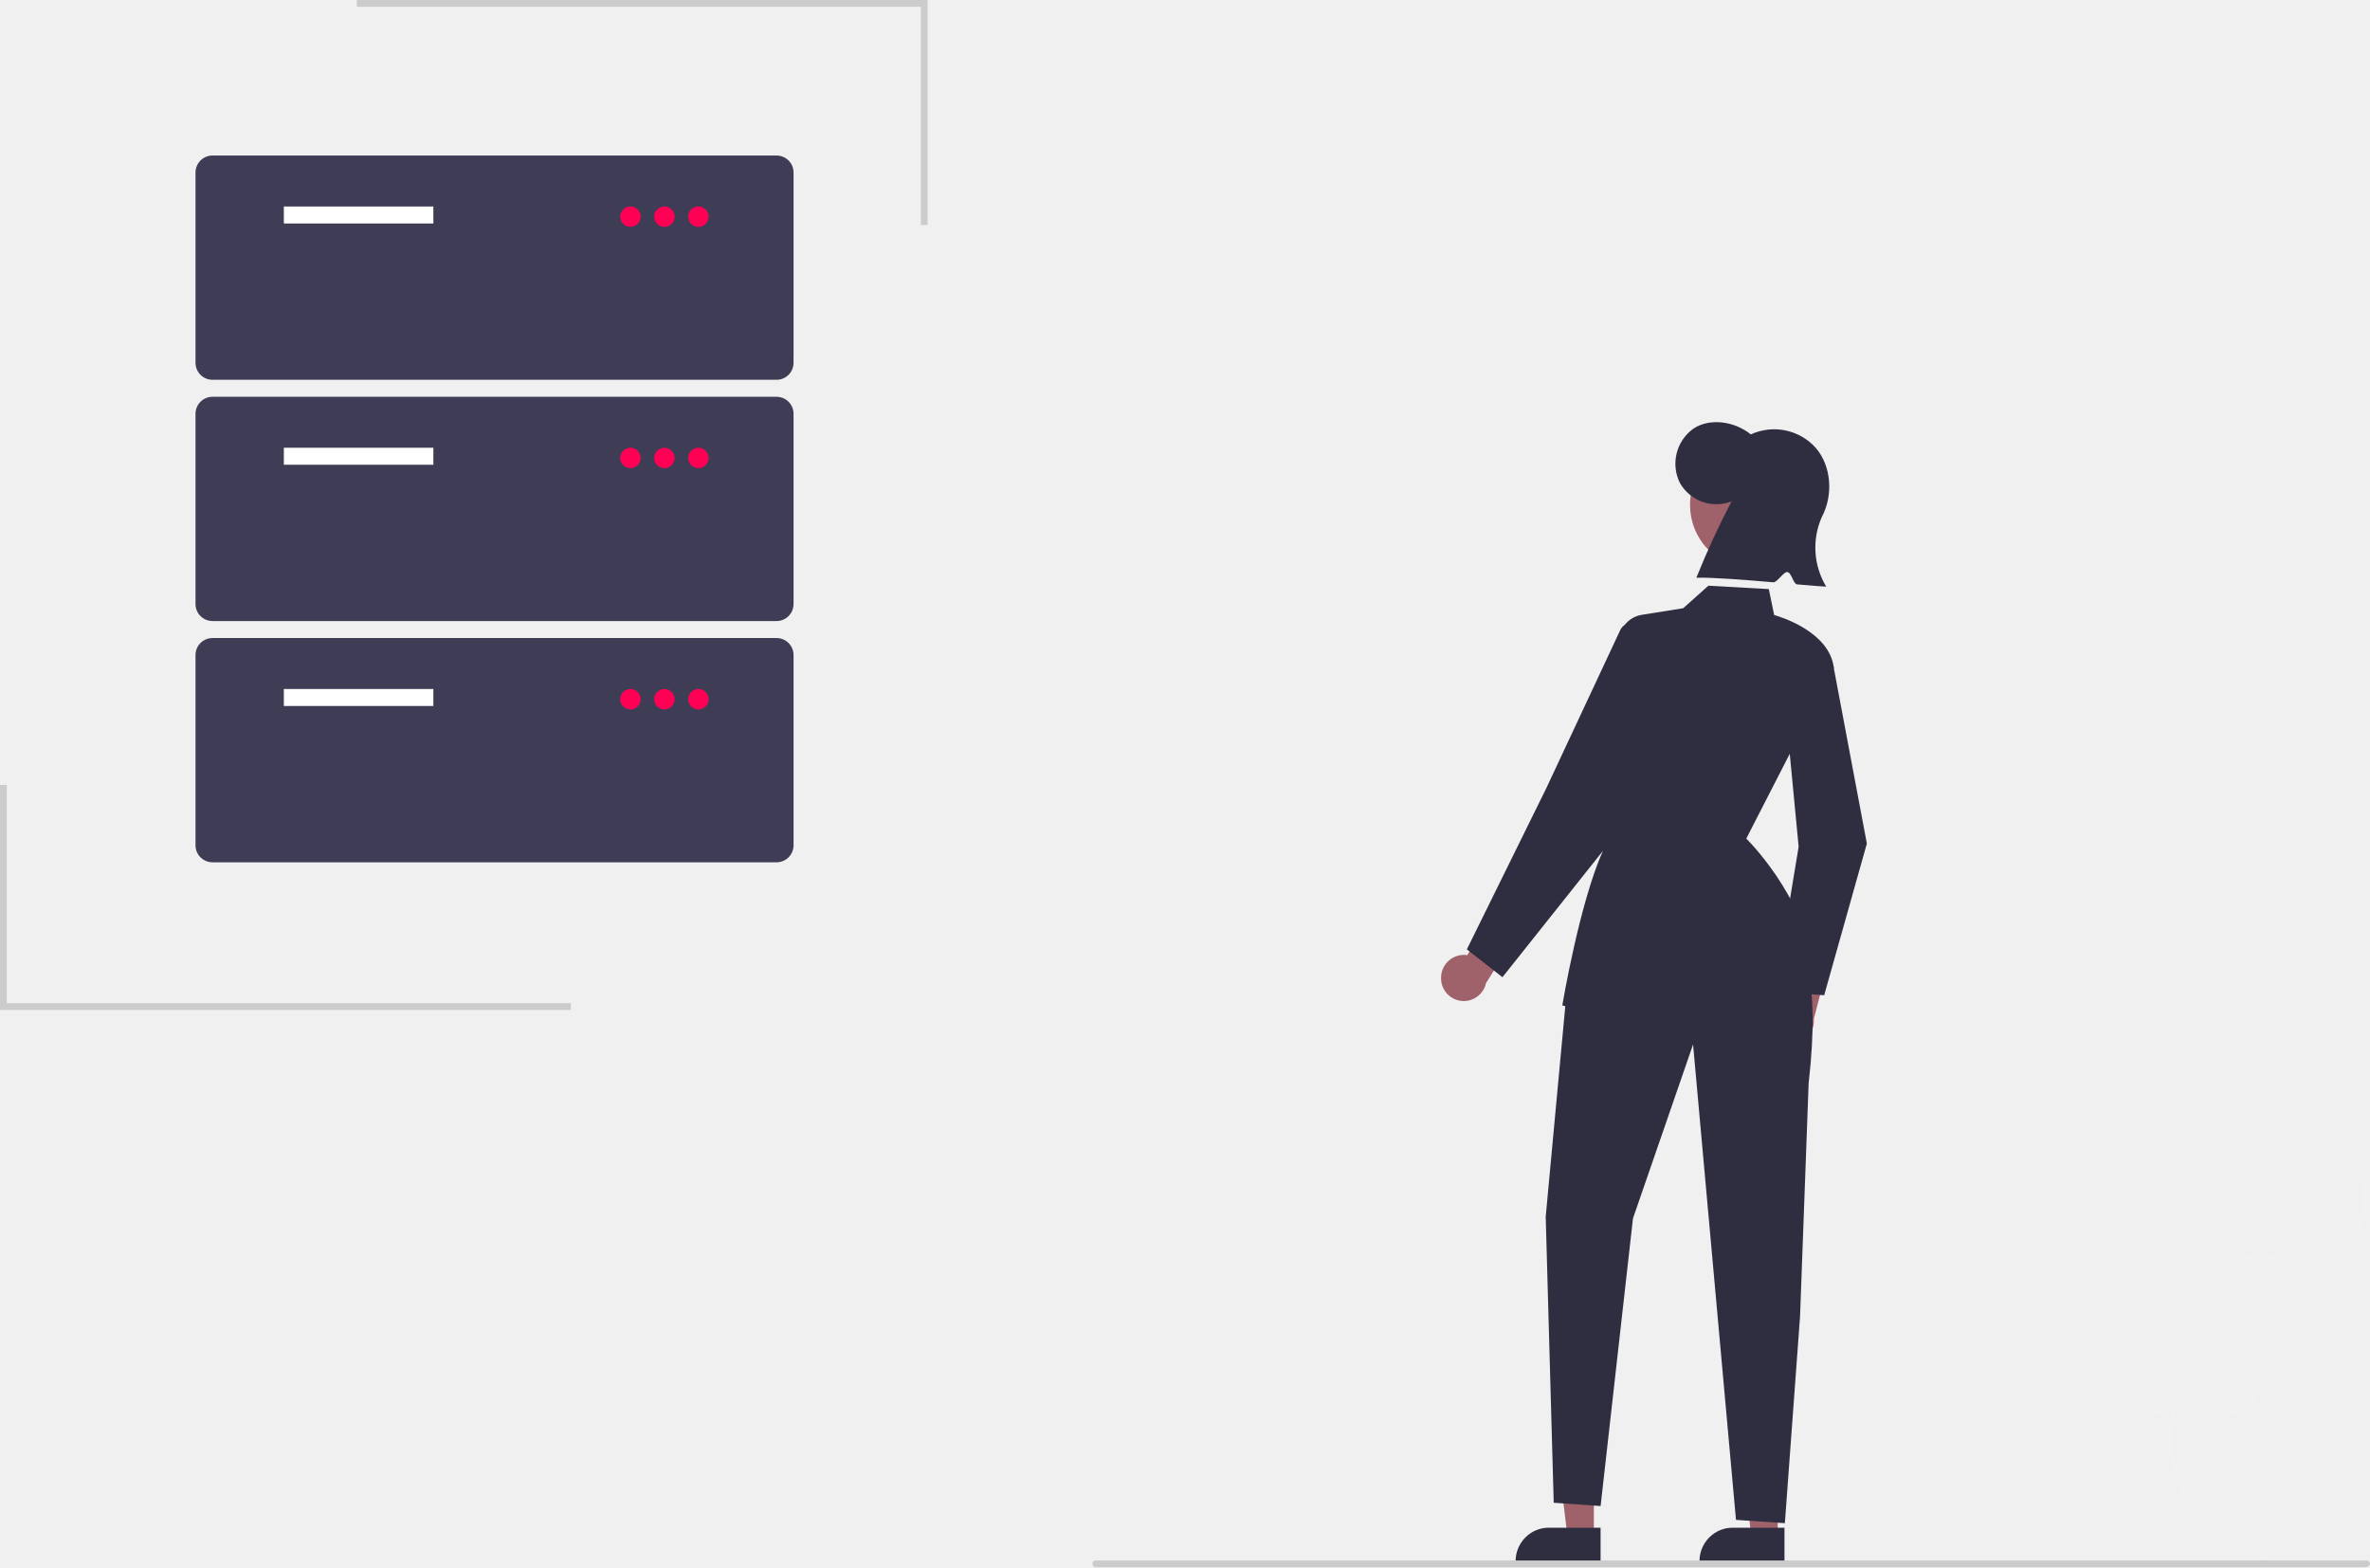
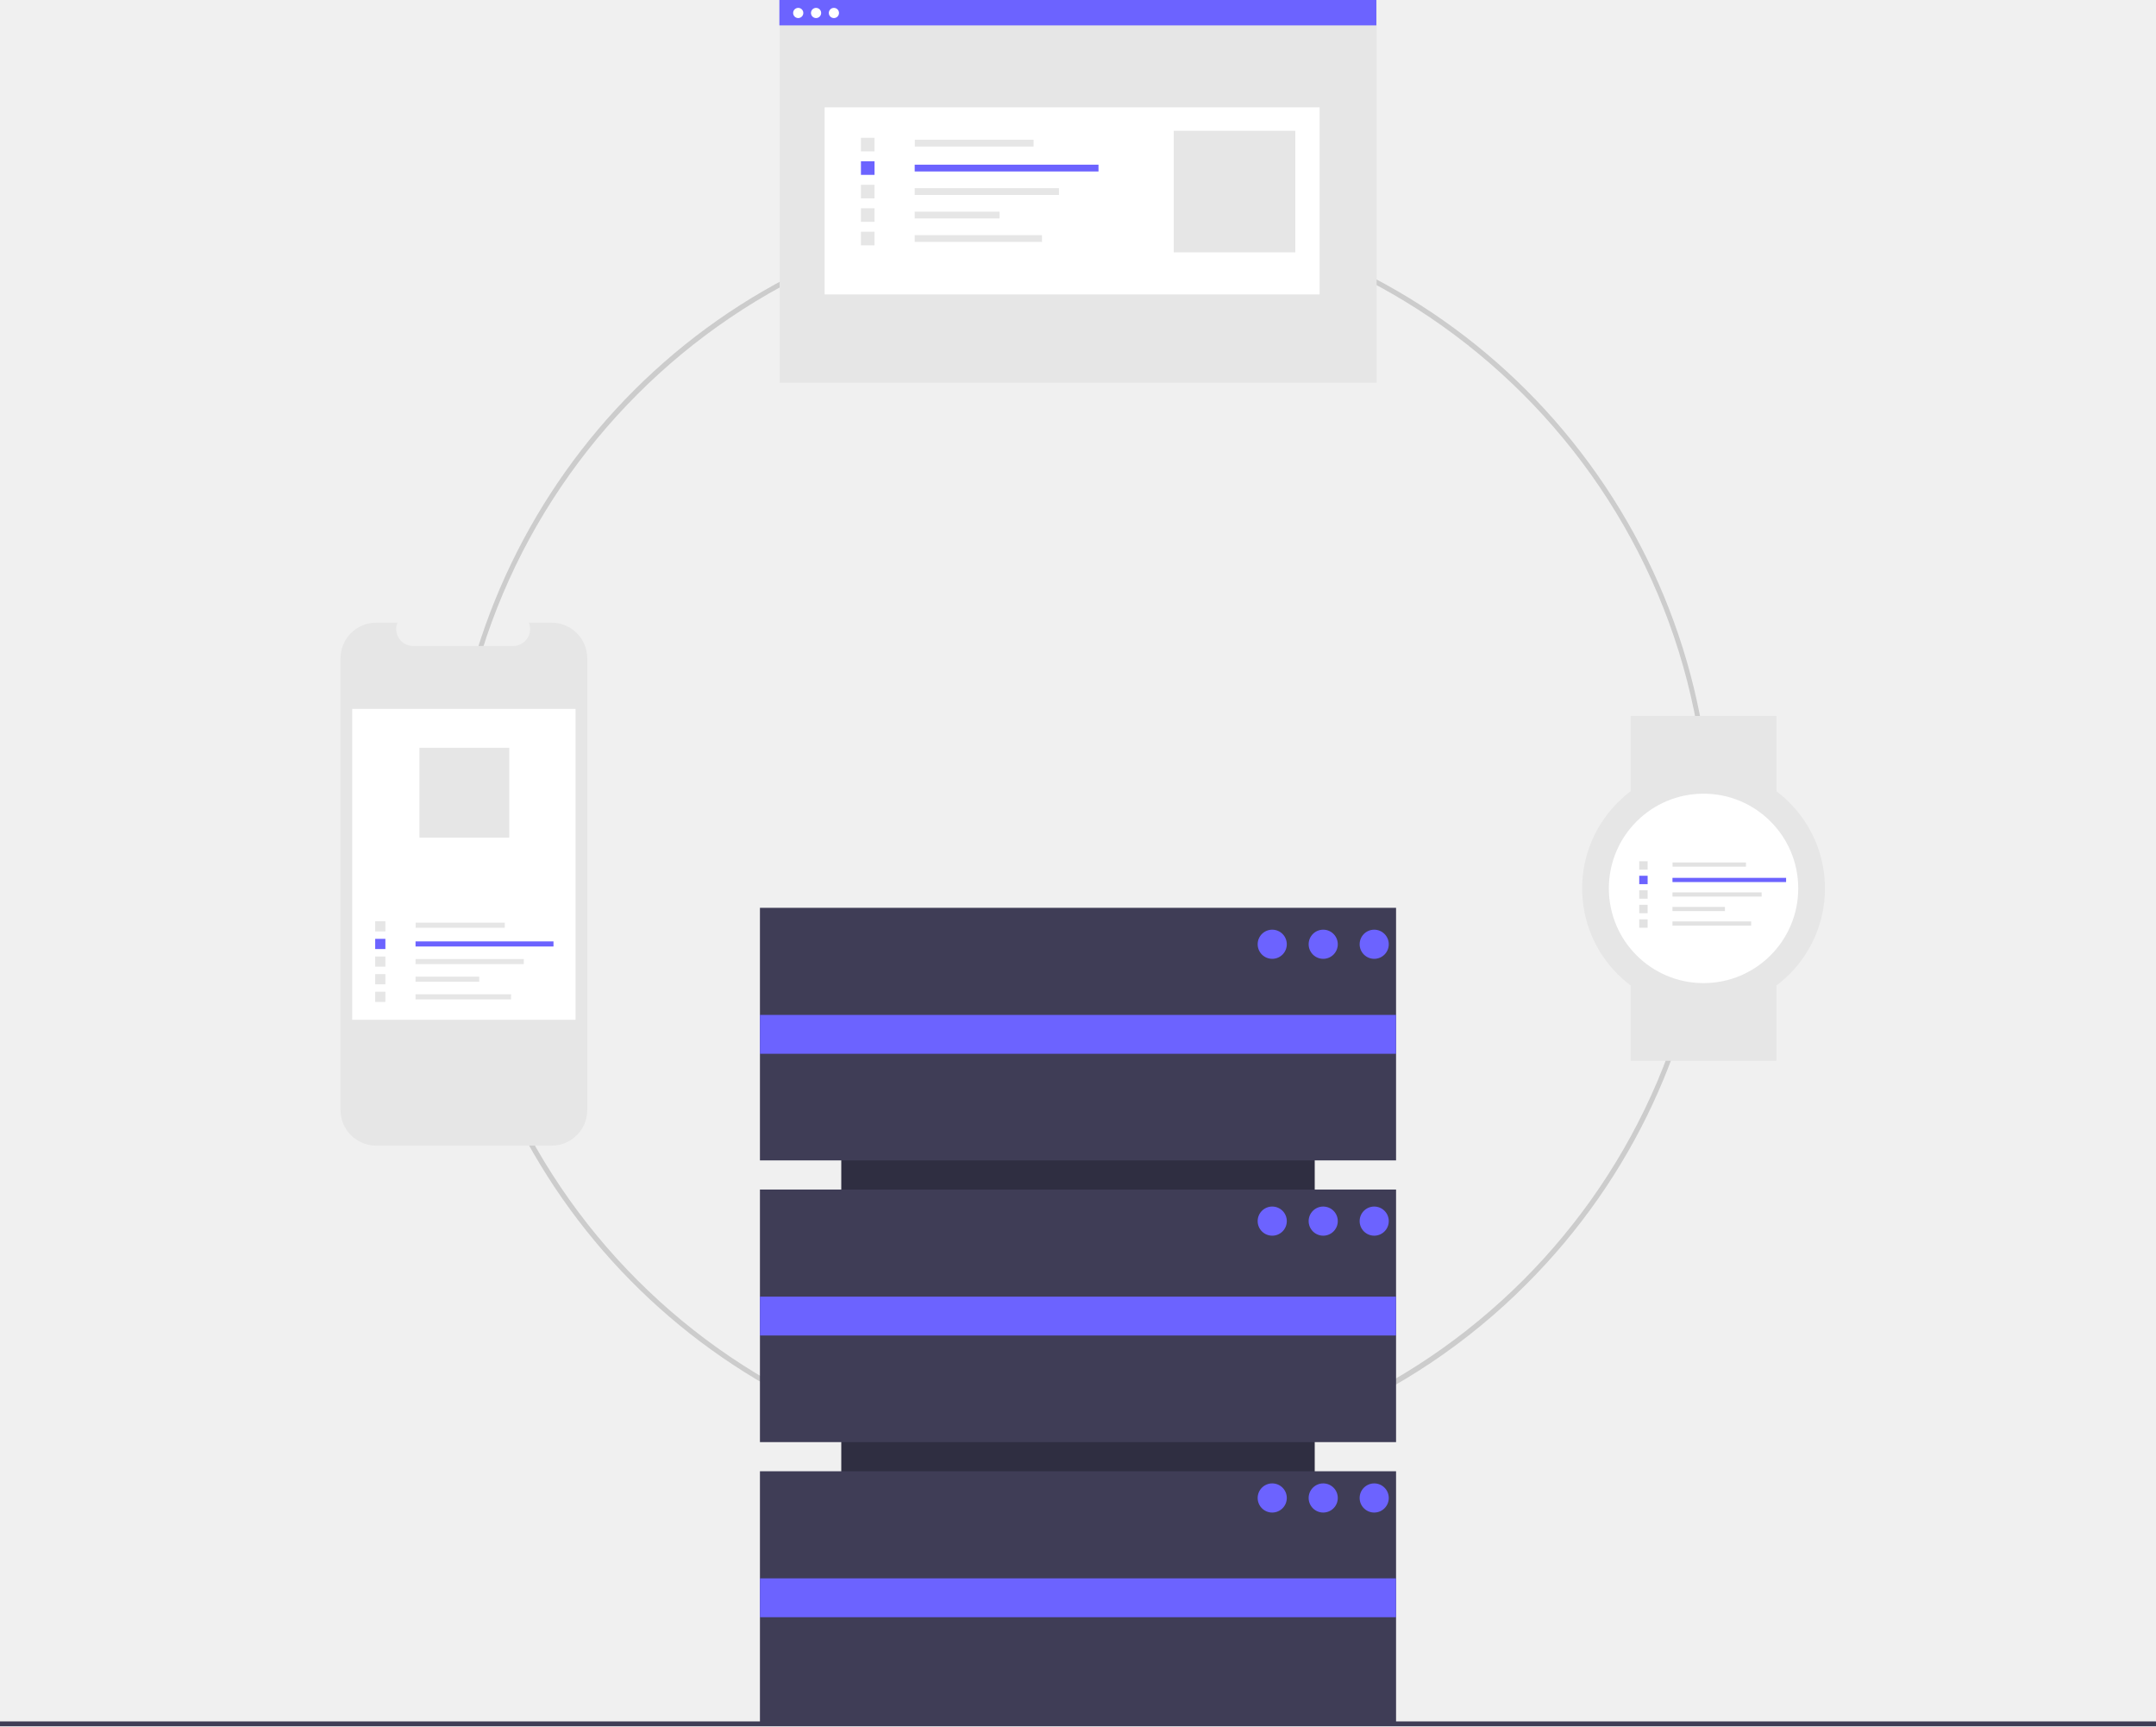
- <svg xmlns="http://www.w3.org/2000/svg" data-name="Layer 1" width="697.484" height="461.234" viewBox="0 0 697.484 461.234">
-   <path d="M772.037,521.968a6.816,6.816,0,0,1,4.239-8.593,6.64,6.64,0,0,1,1.066-.257l3.652-14.983,9.521.029-5.45,21.086a6.793,6.793,0,0,1-4.553,7.016A6.68,6.68,0,0,1,772.037,521.968Z" transform="translate(-251.2579 -219.3828)" fill="#9f616a" />
-   <path d="M788.112,512.272l-14.582-1.025,7.062-42.675-4.494-46.99,14.741-6.128,9.83,52.183-.027.095Z" transform="translate(-251.2579 -219.3828)" fill="#2f2e41" />
-   <path d="M675.36,507.27a6.751,6.751,0,0,1,6.623-6.871,6.628,6.628,0,0,1,1.092.085L691.063,487.346l9.058,2.974-11.536,18.393a6.688,6.688,0,0,1-13.224-1.443Z" transform="translate(-251.2579 -219.3828)" fill="#9f616a" />
-   <polygon points="469.071 452.168 461.314 452.168 457.624 421.83 469.073 421.831 469.071 452.168" fill="#9f616a" />
-   <path d="M722.307,679.175l-25.012-.001v-.321a9.876,9.876,0,0,1,2.852-6.98,9.605,9.605,0,0,1,6.883-2.891h.001l15.276.001Z" transform="translate(-251.2579 -219.3828)" fill="#2f2e41" />
-   <polygon points="523.187 452.168 515.43 452.168 511.74 421.83 523.188 421.831 523.187 452.168" fill="#9f616a" />
-   <path d="M776.423,679.175l-25.012-.001v-.321a9.876,9.876,0,0,1,2.852-6.98,9.605,9.605,0,0,1,6.883-2.891h.001l15.276.001Z" transform="translate(-251.2579 -219.3828)" fill="#2f2e41" />
-   <ellipse cx="515.81" cy="148.593" rx="18.428" ry="18.686" fill="#9f616a" />
-   <path d="M760.844,366.951a12.359,12.359,0,0,1-15.217-5.472,12.723,12.723,0,0,1,3.901-15.886c4.905-3.328,12.23-2.227,16.985,1.633a16.433,16.433,0,0,1,19.182,4.036c4.59,5.384,5.092,13.931,1.747,20.207a22.236,22.236,0,0,0,1.271,20.567c-1.439-.059-4.607-.33-8.571-.677-1.147-.1-1.643-3.517-2.901-3.627-1.109-.097-2.97,3.113-4.133,3.014-8.609-.738-18.247-1.487-22.614-1.34A241.587,241.587,0,0,1,760.844,366.951Z" transform="translate(-251.2579 -219.3828)" fill="#2f2e41" />
-   <path d="M781.201,499.616s5.989,6.261,2.332,38.592l-2.527,68.651-4.47,60.787-14.382-.97L749.521,526.766l-17.686,51.197-9.523,84.641-13.799-.97-2.357-84.17,6.049-65.049Z" transform="translate(-251.2579 -219.3828)" fill="#2f2e41" />
-   <path d="M721.923,516.331c-7.358 0-10.322-.897-10.539-.966l-.342-.109.06-.358c.049-.294,4.993-29.521,11.776-44.865l4.77-62.226a8.161,8.161,0,0,1,6.836-7.496l.064.411-.064-.411,12.133-1.931,7.422-6.627,17.78.997,1.568,7.626c2.126.603,16.159,4.964,17.548,15.406l.017.131-.06.117-25.709,50.147c2.173,2.174,19.341,20.057,20.507,42.919l.028.55-.529-.123c-.049-.01-5.544-1.069-34.435,3.884C737.393,515.697,728.106,516.331,721.923,516.331Z" transform="translate(-251.2579 -219.3828)" fill="#2f2e41" />
-   <path d="M693.423,506.967l-10.479-8.183,23.388-47.448,21.753-46.503a3.46,3.46,0,0,1,6.491.574l5.384,19.806L723.124,469.633Z" transform="translate(-251.2579 -219.3828)" fill="#2f2e41" />
-   <path d="M918.365,678.837l.623-1.151c-8.348-4.515-18.738-10.134-24.164-19.354-5.349-9.09-5.469-21.433-.313-32.212,4.388-9.174,12.449-17.394,23.31-23.77,2.142-1.258,4.391-2.45,6.566-3.602,5.257-2.786,10.693-5.667,15.176-9.755,6.174-5.63,10.845-15.078,7.363-23.494a15.615,15.615,0,0,0-13.535-9.47l-.074,1.307a14.31,14.31,0,0,1,12.403,8.672c3.235,7.82-1.204,16.695-7.039,22.017-4.36,3.976-9.722,6.817-14.907,9.566-2.187,1.159-4.449,2.358-6.616,3.63-11.088,6.509-19.327,14.923-23.828,24.334-5.342,11.167-5.202,23.982.366,33.442C899.306,668.53,909.874,674.245,918.365,678.837Z" transform="translate(-251.2579 -219.3828)" fill="#f1f1f1" />
-   <ellipse cx="673.836" cy="337.981" rx="11.455" ry="5.564" fill="#f1f1f1" />
-   <ellipse cx="664.671" cy="374.638" rx="11.455" ry="5.564" fill="#f1f1f1" />
-   <ellipse cx="685.618" cy="380.529" rx="11.455" ry="5.564" fill="#f1f1f1" />
-   <ellipse cx="652.889" cy="411.294" rx="11.455" ry="5.564" fill="#f1f1f1" />
-   <ellipse cx="629.979" cy="411.294" rx="11.455" ry="5.564" fill="#f1f1f1" />
-   <path d="M947.258,680.617H573.742a1,1,0,0,1,0-2h374a1,1,0,0,1,1,1C948.742,680.169,947.81,680.617,947.258,680.617Z" transform="translate(-251.2579 -219.3828)" fill="#cbcbcb" />
-   <path d="M479.797,331.154h-166a5.006,5.006,0,0,1-5-5v-56a5.006,5.006,0,0,1,5-5h166a5.006,5.006,0,0,1,5,5v56A5.006,5.006,0,0,1,479.797,331.154Z" transform="translate(-251.2579 -219.3828)" fill="#3f3d56" />
-   <rect x="83.539" y="60.771" width="44" height="5" fill="#fff" />
-   <circle cx="185.539" cy="63.771" r="3" fill="#ff0055" />
-   <circle cx="195.539" cy="63.771" r="3" fill="#ff0055" />
-   <circle cx="205.539" cy="63.771" r="3" fill="#ff0055" />
-   <path d="M479.797,402.154h-166a5.006,5.006,0,0,1-5-5v-56a5.006,5.006,0,0,1,5-5h166a5.006,5.006,0,0,1,5,5v56A5.006,5.006,0,0,1,479.797,402.154Z" transform="translate(-251.2579 -219.3828)" fill="#3f3d56" />
-   <rect x="83.539" y="131.771" width="44" height="5" fill="#fff" />
-   <circle cx="185.539" cy="134.771" r="3" fill="#ff0055" />
-   <circle cx="195.539" cy="134.771" r="3" fill="#ff0055" />
-   <circle cx="205.539" cy="134.771" r="3" fill="#ff0055" />
-   <path d="M479.797,473.154h-166a5.006,5.006,0,0,1-5-5v-56a5.006,5.006,0,0,1,5-5h166a5.006,5.006,0,0,1,5,5v56A5.006,5.006,0,0,1,479.797,473.154Z" transform="translate(-251.2579 -219.3828)" fill="#3f3d56" />
-   <rect x="83.539" y="202.771" width="44" height="5" fill="#fff" />
-   <circle cx="185.539" cy="205.771" r="3" fill="#ff0055" />
-   <circle cx="195.539" cy="205.771" r="3" fill="#ff0055" />
-   <circle cx="205.539" cy="205.771" r="3" fill="#ff0055" />
-   <polygon points="168 297.234 0 297.234 0 231 2 231 2 295.234 168 295.234 168 297.234" fill="#ccc" />
-   <polygon points="105 0 273 0 273 66.234 271 66.234 271 2 105 2 105 0" fill="#ccc" />
+ <svg xmlns="http://www.w3.org/2000/svg" data-name="Layer 1" width="888" height="710.807" viewBox="0 0 888 710.807">
+   <path d="M600.936,699.404a260.064,260.064,0,1,1,183.894-76.171A258.365,258.365,0,0,1,600.936,699.404Zm0-518.129c-142.297,0-258.064,115.768-258.064,258.065s115.768,258.064,258.064,258.064S859,581.637,859,439.34,743.232,181.275,600.936,181.275Z" transform="translate(-156 -94.59648)" fill="#ccc" />
+   <rect x="469" y="509.904" width="262" height="195" transform="translate(1051.404 -87.19257) rotate(90)" fill="#2f2e41" />
+   <rect x="313" y="373.807" width="262" height="104" fill="#3f3d56" />
+   <rect x="313" y="489.807" width="262" height="104" fill="#3f3d56" />
+   <rect x="313" y="605.807" width="262" height="104" fill="#3f3d56" />
+   <rect x="313" y="417.904" width="262" height="16" fill="#6c63ff" />
+   <rect x="313" y="533.904" width="262" height="16" fill="#6c63ff" />
+   <rect x="313" y="649.904" width="262" height="16" fill="#6c63ff" />
+   <circle cx="524" cy="388.807" r="6" fill="#6c63ff" />
+   <circle cx="545" cy="388.807" r="6" fill="#6c63ff" />
+   <circle cx="566" cy="388.807" r="6" fill="#6c63ff" />
+   <circle cx="524" cy="502.807" r="6" fill="#6c63ff" />
+   <circle cx="545" cy="502.807" r="6" fill="#6c63ff" />
+   <circle cx="566" cy="502.807" r="6" fill="#6c63ff" />
+   <circle cx="524" cy="616.807" r="6" fill="#6c63ff" />
+   <circle cx="545" cy="616.807" r="6" fill="#6c63ff" />
+   <circle cx="566" cy="616.807" r="6" fill="#6c63ff" />
+   <rect y="708.807" width="888" height="2" fill="#3f3d56" />
+   <path d="M397.879,365.661v185.992a14.675,14.675,0,0,1-14.672,14.672H310.928a14.677,14.677,0,0,1-14.678-14.672V365.661a14.677,14.677,0,0,1,14.678-14.672h8.768a6.978,6.978,0,0,0,6.455,9.606h41.208a6.978,6.978,0,0,0,6.455-9.606h9.392A14.675,14.675,0,0,1,397.879,365.661Z" transform="translate(-156 -94.59648)" fill="#e6e6e6" />
+   <rect x="145.064" y="291.91" width="92" height="128" fill="#fff" />
+   <rect x="171.186" y="379.927" width="36.72" height="2.098" fill="#e6e6e6" />
+   <rect x="171.149" y="387.632" width="56.817" height="2.098" fill="#6c63ff" />
+   <rect x="171.149" y="394.89" width="44.588" height="2.098" fill="#e6e6e6" />
+   <rect x="171.149" y="402.149" width="26.228" height="2.098" fill="#e6e6e6" />
+   <rect x="171.149" y="409.407" width="39.343" height="2.098" fill="#e6e6e6" />
+   <rect x="154.533" y="379.324" width="4.197" height="4.197" fill="#e6e6e6" />
+   <rect x="154.533" y="386.582" width="4.197" height="4.197" fill="#6c63ff" />
+   <rect x="154.533" y="393.841" width="4.197" height="4.197" fill="#e6e6e6" />
+   <rect x="154.533" y="401.1" width="4.197" height="4.197" fill="#e6e6e6" />
+   <rect x="154.533" y="408.358" width="4.197" height="4.197" fill="#e6e6e6" />
+   <rect x="172.751" y="307.91" width="36.998" height="36.998" fill="#e6e6e6" />
+   <rect x="321.111" y="0.139" width="245.884" height="157.475" fill="#e6e6e6" />
+   <rect x="339.647" y="44.195" width="203.861" height="77.035" fill="#fff" />
+   <rect x="376.789" y="57.542" width="48.927" height="2.796" fill="#e6e6e6" />
+   <rect x="376.74" y="67.807" width="75.705" height="2.796" fill="#6c63ff" />
+   <rect x="376.74" y="77.479" width="59.411" height="2.796" fill="#e6e6e6" />
+   <rect x="376.74" y="87.151" width="34.948" height="2.796" fill="#e6e6e6" />
+   <rect x="376.74" y="96.822" width="52.422" height="2.796" fill="#e6e6e6" />
+   <rect x="354.601" y="56.738" width="5.592" height="5.592" fill="#e6e6e6" />
+   <rect x="354.601" y="66.409" width="5.592" height="5.592" fill="#6c63ff" />
+   <rect x="354.601" y="76.081" width="5.592" height="5.592" fill="#e6e6e6" />
+   <rect x="354.601" y="85.753" width="5.592" height="5.592" fill="#e6e6e6" />
+   <rect x="354.601" y="95.424" width="5.592" height="5.592" fill="#e6e6e6" />
+   <rect x="483.445" y="53.847" width="50.059" height="50.059" fill="#e6e6e6" />
+   <rect x="321.006" width="245.884" height="10.446" fill="#6c63ff" />
+   <circle cx="328.768" cy="5.341" r="2.097" fill="#fff" />
+   <circle cx="336.117" cy="5.341" r="2.097" fill="#fff" />
+   <circle cx="343.466" cy="5.341" r="2.097" fill="#fff" />
+   <rect x="671.648" y="294.807" width="60" height="31" fill="#e6e6e6" />
+   <rect x="671.648" y="405.807" width="60" height="31" fill="#e6e6e6" />
+   <circle cx="701.648" cy="365.807" r="50" fill="#e6e6e6" />
+   <circle cx="701.648" cy="365.807" r="39" fill="#fff" />
+   <rect x="688.877" y="355.122" width="30.247" height="1.728" fill="#e2e2e2" />
+   <rect x="688.846" y="361.468" width="46.802" height="1.728" fill="#6c63ff" />
+   <rect x="688.846" y="367.447" width="36.728" height="1.728" fill="#e2e2e2" />
+   <rect x="688.846" y="373.426" width="21.605" height="1.728" fill="#e2e2e2" />
+   <rect x="688.846" y="379.405" width="32.407" height="1.728" fill="#e2e2e2" />
+   <rect x="675.16" y="354.625" width="3.457" height="3.457" fill="#e2e2e2" />
+   <rect x="675.16" y="360.604" width="3.457" height="3.457" fill="#6c63ff" />
+   <rect x="675.16" y="366.583" width="3.457" height="3.457" fill="#e2e2e2" />
+   <rect x="675.16" y="372.562" width="3.457" height="3.457" fill="#e2e2e2" />
+   <rect x="675.16" y="378.541" width="3.457" height="3.457" fill="#e2e2e2" />
</svg>
